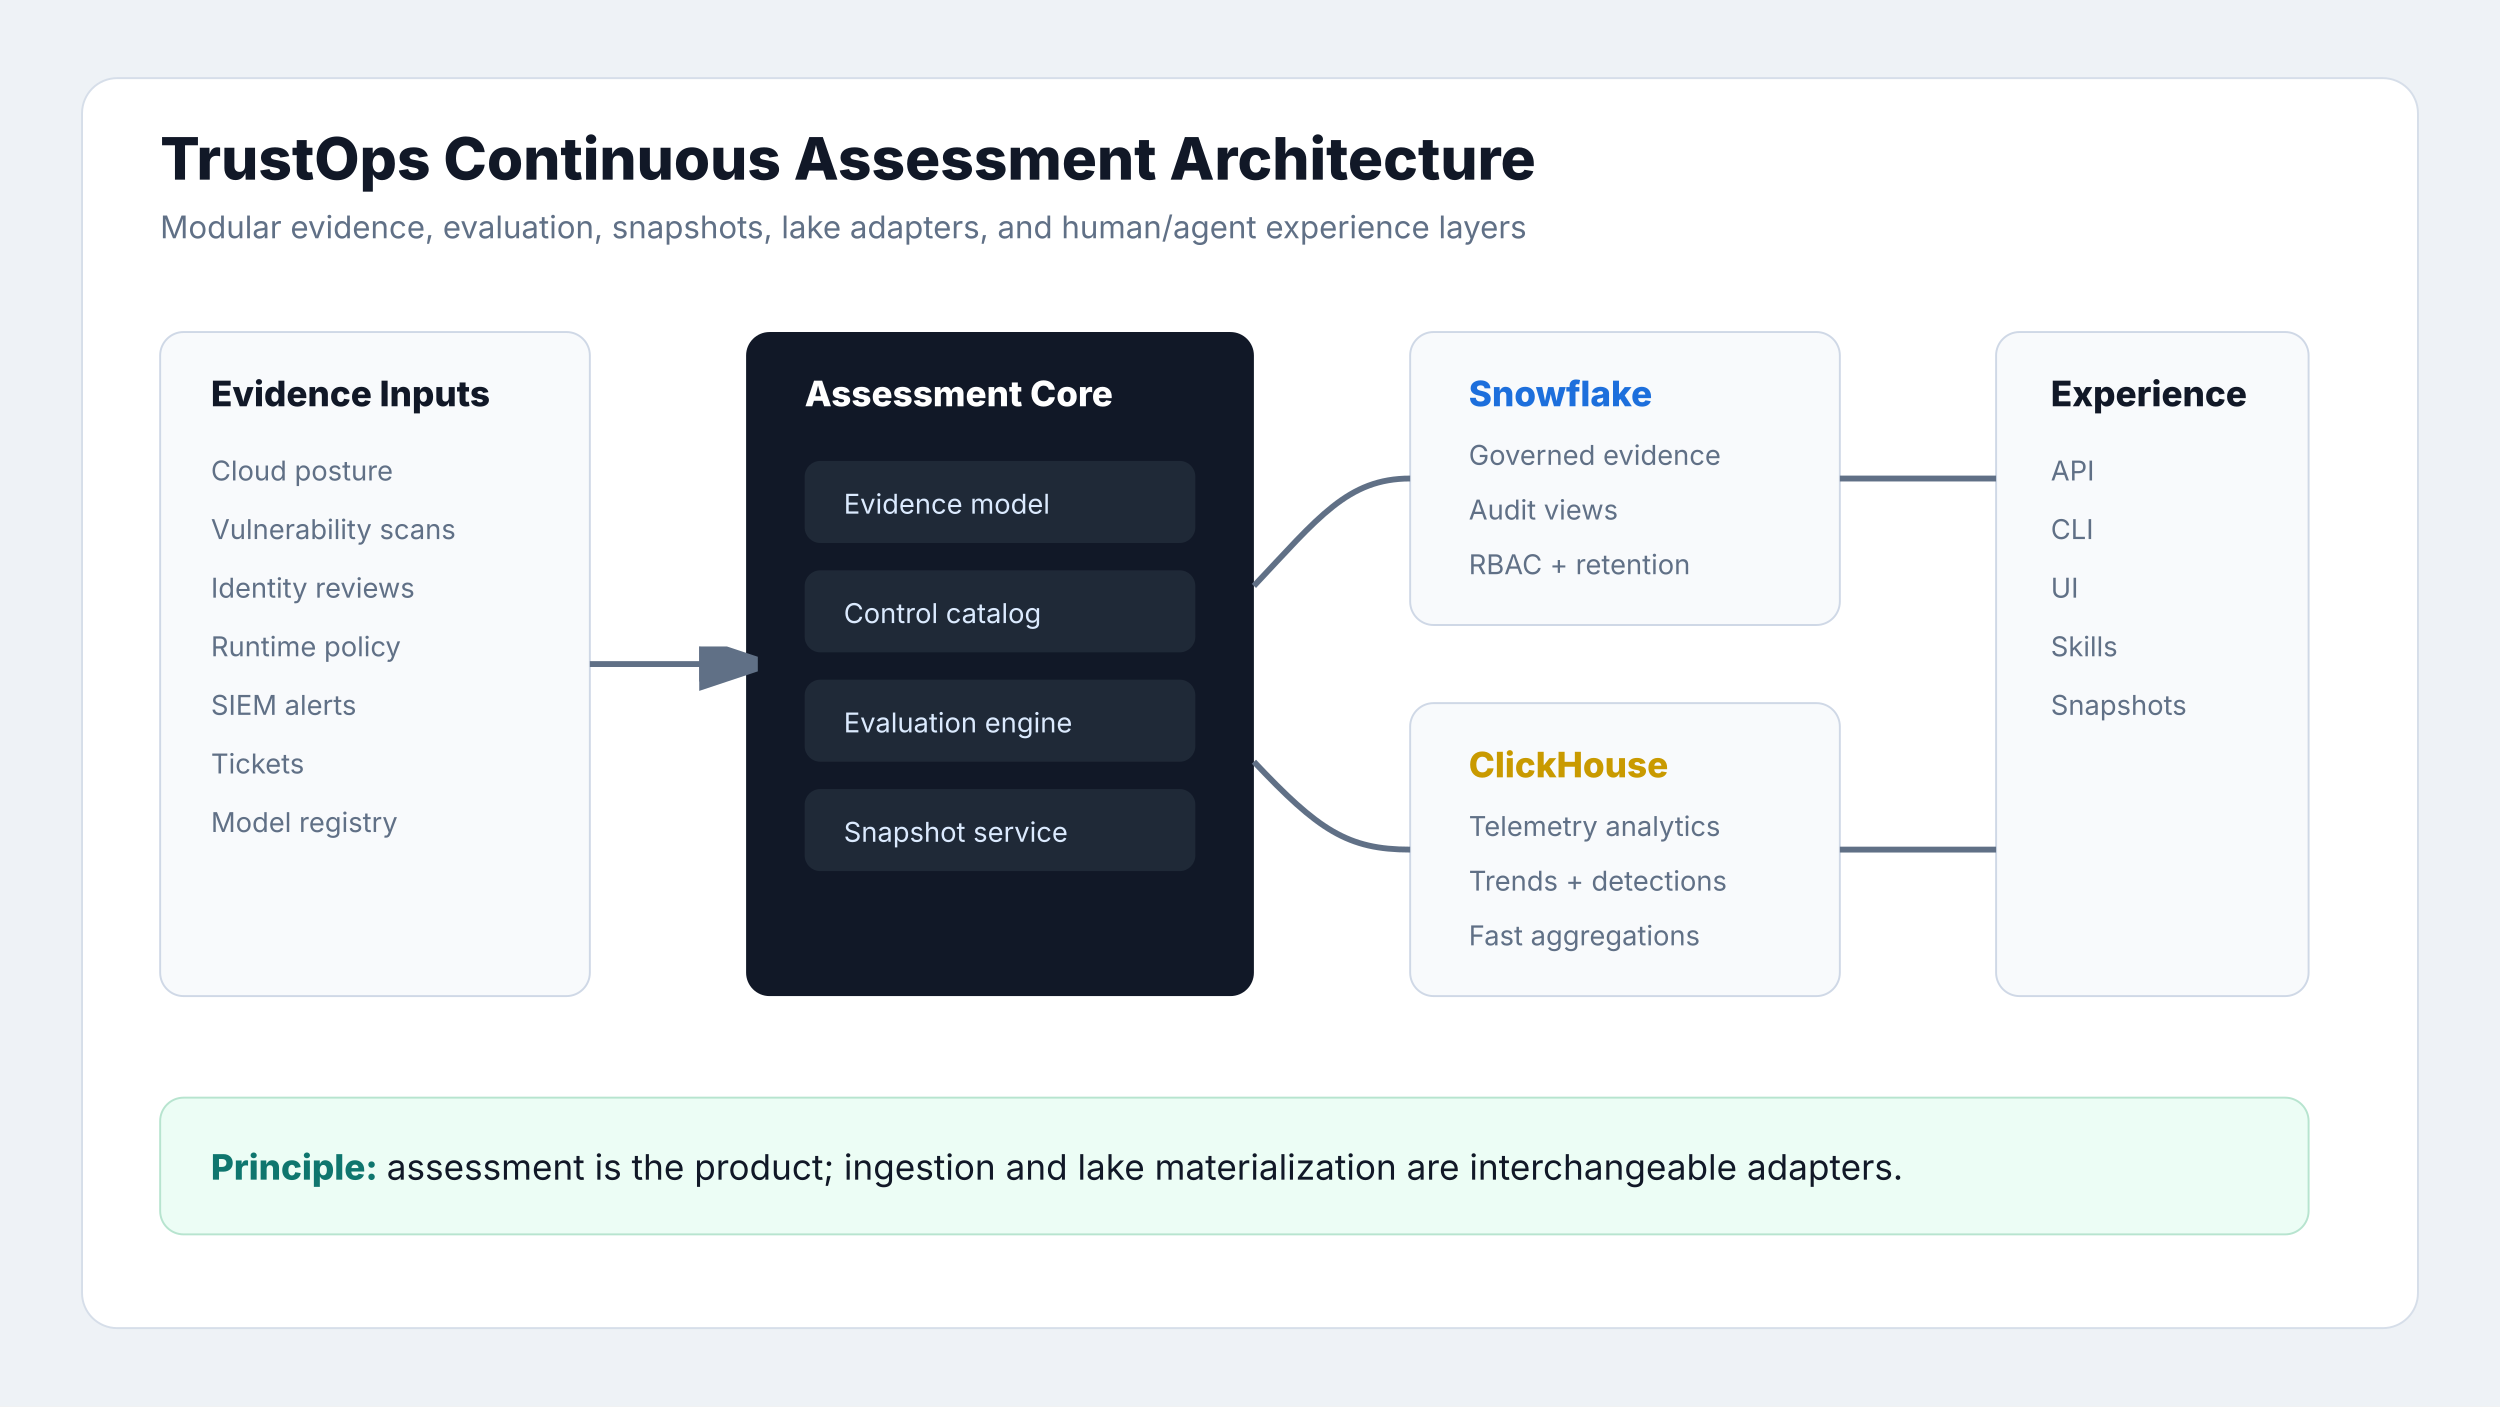
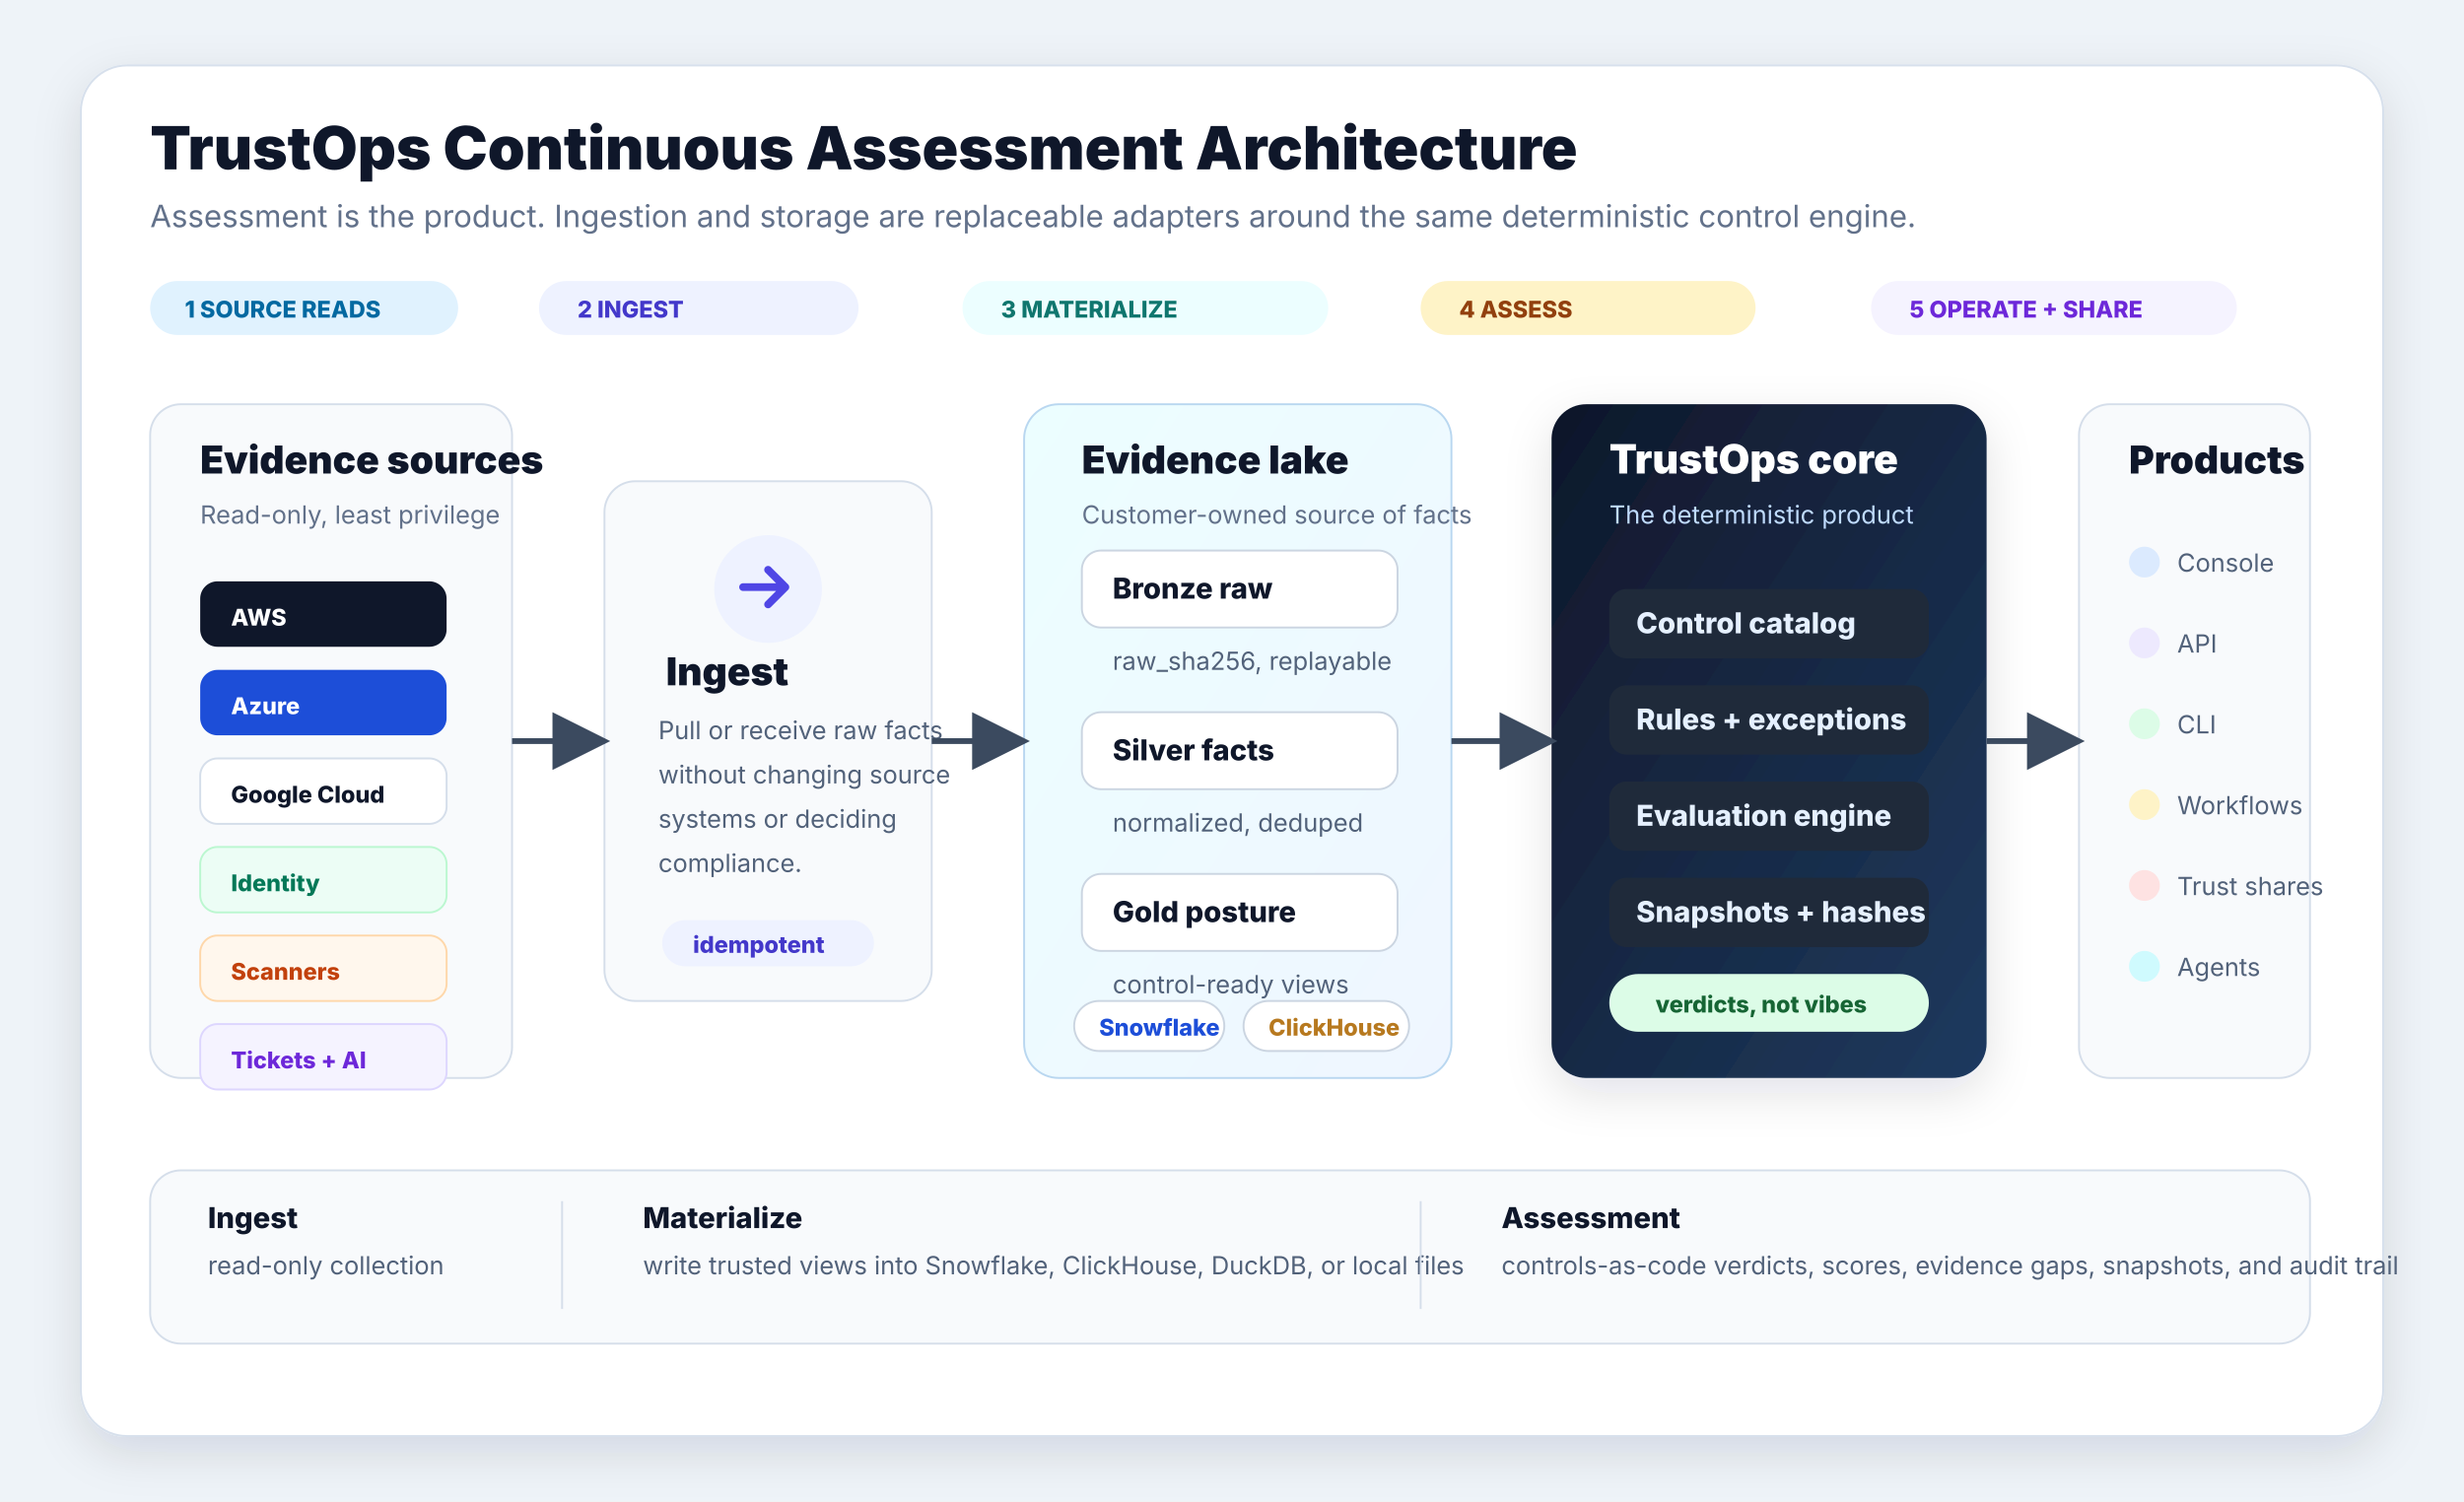
- <svg xmlns="http://www.w3.org/2000/svg" width="1280" height="720" viewBox="0 0 1280 720" role="img" aria-labelledby="title desc">
-   <rect width="1280" height="720" rx="0" fill="#eef2f6" />
-   <rect x="42" y="40" width="1196" height="640" rx="18" fill="#ffffff" stroke="#d6dee9" />
-   <text x="82" y="92" font-family="Inter, Arial, sans-serif" font-size="30" font-weight="800" fill="#111827">TrustOps Continuous Assessment Architecture</text>
-   <text x="82" y="122" font-family="Inter, Arial, sans-serif" font-size="16" fill="#607086">Modular evidence, evaluation, snapshots, lake adapters, and human/agent experience layers</text>
-   <g font-family="Inter, Arial, sans-serif">
-     <rect x="82" y="170" width="220" height="340" rx="12" fill="#f8fafc" stroke="#cfd8e6" />
-     <text x="108" y="208" font-size="18" font-weight="800" fill="#111827">Evidence Inputs</text>
-     <text x="108" y="246" font-size="14" fill="#607086">Cloud posture</text>
-     <text x="108" y="276" font-size="14" fill="#607086">Vulnerability scans</text>
-     <text x="108" y="306" font-size="14" fill="#607086">Identity reviews</text>
-     <text x="108" y="336" font-size="14" fill="#607086">Runtime policy</text>
-     <text x="108" y="366" font-size="14" fill="#607086">SIEM alerts</text>
-     <text x="108" y="396" font-size="14" fill="#607086">Tickets</text>
-     <text x="108" y="426" font-size="14" fill="#607086">Model registry</text>
-     <rect x="382" y="170" width="260" height="340" rx="12" fill="#111827" />
-     <text x="412" y="208" font-size="18" font-weight="800" fill="#ffffff">Assessment Core</text>
-     <rect x="412" y="236" width="200" height="42" rx="8" fill="#1f2937" />
-     <text x="432" y="263" font-size="14" fill="#dbeafe">Evidence model</text>
-     <rect x="412" y="292" width="200" height="42" rx="8" fill="#1f2937" />
-     <text x="432" y="319" font-size="14" fill="#dbeafe">Control catalog</text>
-     <rect x="412" y="348" width="200" height="42" rx="8" fill="#1f2937" />
-     <text x="432" y="375" font-size="14" fill="#dbeafe">Evaluation engine</text>
-     <rect x="412" y="404" width="200" height="42" rx="8" fill="#1f2937" />
-     <text x="432" y="431" font-size="14" fill="#dbeafe">Snapshot service</text>
-     <rect x="722" y="170" width="220" height="150" rx="12" fill="#f8fafc" stroke="#cfd8e6" />
-     <text x="752" y="208" font-size="18" font-weight="800" fill="#1d6fdc">Snowflake</text>
-     <text x="752" y="238" font-size="14" fill="#607086">Governed evidence</text>
-     <text x="752" y="266" font-size="14" fill="#607086">Audit views</text>
-     <text x="752" y="294" font-size="14" fill="#607086">RBAC + retention</text>
-     <rect x="722" y="360" width="220" height="150" rx="12" fill="#f8fafc" stroke="#cfd8e6" />
-     <text x="752" y="398" font-size="18" font-weight="800" fill="#c99a00">ClickHouse</text>
-     <text x="752" y="428" font-size="14" fill="#607086">Telemetry analytics</text>
-     <text x="752" y="456" font-size="14" fill="#607086">Trends + detections</text>
-     <text x="752" y="484" font-size="14" fill="#607086">Fast aggregations</text>
-     <rect x="1022" y="170" width="160" height="340" rx="12" fill="#f8fafc" stroke="#cfd8e6" />
-     <text x="1050" y="208" font-size="18" font-weight="800" fill="#111827">Experience</text>
-     <text x="1050" y="246" font-size="14" fill="#607086">API</text>
-     <text x="1050" y="276" font-size="14" fill="#607086">CLI</text>
-     <text x="1050" y="306" font-size="14" fill="#607086">UI</text>
-     <text x="1050" y="336" font-size="14" fill="#607086">Skills</text>
-     <text x="1050" y="366" font-size="14" fill="#607086">Snapshots</text>
+ <svg xmlns="http://www.w3.org/2000/svg" width="1280" height="780" viewBox="0 0 1280 780" role="img" aria-labelledby="title desc">
+   <defs>
+     <marker id="arrow" markerWidth="12" markerHeight="12" refX="10" refY="6" orient="auto" markerUnits="strokeWidth">
+       <path d="M1,1 L11,6 L1,11 z" fill="#3b4a5f" />
+     </marker>
+     <linearGradient id="core" x1="0" y1="0" x2="1" y2="1">
+       <stop offset="0" stop-color="#0f172a" />
+       <stop offset="1" stop-color="#1e3a5f" />
+     </linearGradient>
+     <linearGradient id="lake" x1="0" y1="0" x2="1" y2="1">
+       <stop offset="0" stop-color="#ecfeff" />
+       <stop offset="1" stop-color="#eff6ff" />
+     </linearGradient>
+     <filter id="softShadow" x="-20%" y="-20%" width="140%" height="140%">
+       <feDropShadow dx="0" dy="8" stdDeviation="12" flood-color="#0f172a" flood-opacity="0.12" />
+     </filter>
+     <style>
+       .label { font-family: Inter, Arial, sans-serif; fill: #0f172a; }
+       .muted { font-family: Inter, Arial, sans-serif; fill: #62718a; }
+       .tiny { font-family: Inter, Arial, sans-serif; fill: #62718a; font-size: 12px; }
+       .pill { font-family: Inter, Arial, sans-serif; font-size: 12px; font-weight: 800; }
+       .smallTitle { font-family: Inter, Arial, sans-serif; font-size: 15px; font-weight: 800; fill: #0f172a; }
+       .smallText { font-family: Inter, Arial, sans-serif; font-size: 13px; fill: #52627a; }
+     </style>
+   </defs>
+   <rect width="1280" height="780" fill="#eef3f8" />
+   <rect x="42" y="34" width="1196" height="712" rx="24" fill="#ffffff" stroke="#d7e0ec" filter="url(#softShadow)" />
+   <g class="label">
+     <text x="78" y="88" font-size="31" font-weight="850">TrustOps Continuous Assessment Architecture</text>
+     <text x="78" y="118" class="muted" font-size="16">Assessment is the product. Ingestion and storage are replaceable adapters around the same deterministic control engine.</text>
  </g>
-   <g stroke="#607086" stroke-width="3" fill="none" marker-end="url(#arrow)">
-     <defs>
-       <marker id="arrow" markerWidth="10" markerHeight="10" refX="8" refY="3" orient="auto" markerUnits="strokeWidth">
-         <path d="M0,0 L0,6 L9,3 z" fill="#607086" />
-       </marker>
-     </defs>
-     <path d="M302 340 C330 340 348 340 382 340" />
-     <path d="M642 300 C675 265 690 245 722 245" />
-     <path d="M642 390 C675 425 690 435 722 435" />
-     <path d="M942 245 C975 245 990 245 1022 245" />
-     <path d="M942 435 C975 435 990 435 1022 435" />
+   <g class="label" font-size="12" font-weight="800">
+     <rect x="78" y="146" width="160" height="28" rx="14" fill="#e0f2fe" />
+     <text x="96" y="165" fill="#0369a1">1 SOURCE READS</text>
+     <rect x="280" y="146" width="166" height="28" rx="14" fill="#eef2ff" />
+     <text x="300" y="165" fill="#4338ca">2 INGEST</text>
+     <rect x="500" y="146" width="190" height="28" rx="14" fill="#ecfeff" />
+     <text x="520" y="165" fill="#0f766e">3 MATERIALIZE</text>
+     <rect x="738" y="146" width="174" height="28" rx="14" fill="#fef3c7" />
+     <text x="758" y="165" fill="#92400e">4 ASSESS</text>
+     <rect x="972" y="146" width="190" height="28" rx="14" fill="#f5f3ff" />
+     <text x="992" y="165" fill="#6d28d9">5 OPERATE + SHARE</text>
  </g>
-   <rect x="82" y="562" width="1100" height="70" rx="12" fill="#ecfdf5" stroke="#b7e4cf" />
-   <text x="108" y="604" font-family="Inter, Arial, sans-serif" font-size="18" font-weight="800" fill="#0f766e">Principle:</text>
-   <text x="198" y="604" font-family="Inter, Arial, sans-serif" font-size="18" fill="#111827">assessment is the product; ingestion and lake materialization are interchangeable adapters.</text>
+   <g>
+     <rect x="78" y="210" width="188" height="350" rx="16" fill="#f8fafc" stroke="#d5deea" />
+     <text x="104" y="246" class="label" font-size="20" font-weight="850">Evidence sources</text>
+     <text x="104" y="272" class="muted" font-size="13">Read-only, least privilege</text>
+     <g transform="translate(104,302)">
+       <rect width="128" height="34" rx="9" fill="#0f172a" />
+       <text x="16" y="23" fill="#ffffff" class="pill">AWS</text>
+       <rect y="46" width="128" height="34" rx="9" fill="#1d4ed8" />
+       <text x="16" y="69" fill="#ffffff" class="pill">Azure</text>
+       <rect y="92" width="128" height="34" rx="9" fill="#ffffff" stroke="#d5deea" />
+       <text x="16" y="115" fill="#0f172a" class="pill">Google Cloud</text>
+       <rect y="138" width="128" height="34" rx="9" fill="#ecfdf5" stroke="#bbf7d0" />
+       <text x="16" y="161" fill="#047857" class="pill">Identity</text>
+       <rect y="184" width="128" height="34" rx="9" fill="#fff7ed" stroke="#fed7aa" />
+       <text x="16" y="207" fill="#c2410c" class="pill">Scanners</text>
+       <rect y="230" width="128" height="34" rx="9" fill="#f5f3ff" stroke="#ddd6fe" />
+       <text x="16" y="253" fill="#6d28d9" class="pill">Tickets + AI</text>
+     </g>
+   </g>
+   <g>
+     <rect x="314" y="250" width="170" height="270" rx="16" fill="#f8fafc" stroke="#d5deea" />
+     <circle cx="399" cy="306" r="28" fill="#eef2ff" />
+     <path d="M386 305 h22 m-9 -9 9 9 -9 9" stroke="#4f46e5" stroke-width="4" fill="none" stroke-linecap="round" stroke-linejoin="round" />
+     <text x="346" y="356" class="label" font-size="20" font-weight="850">Ingest</text>
+     <text x="342" y="384" class="smallText">Pull or receive raw facts</text>
+     <text x="342" y="407" class="smallText">without changing source</text>
+     <text x="342" y="430" class="smallText">systems or deciding</text>
+     <text x="342" y="453" class="smallText">compliance.</text>
+     <rect x="344" y="478" width="110" height="24" rx="12" fill="#eef2ff" />
+     <text x="360" y="495" class="pill" fill="#4338ca">idempotent</text>
+   </g>
+   <g>
+     <rect x="532" y="210" width="222" height="350" rx="18" fill="url(#lake)" stroke="#b9d7f0" />
+     <text x="562" y="246" class="label" font-size="20" font-weight="850">Evidence lake</text>
+     <text x="562" y="272" class="muted" font-size="13">Customer-owned source of facts</text>
+     <g transform="translate(562,286)">
+       <rect width="164" height="40" rx="10" fill="#ffffff" stroke="#cbd5e1" />
+       <text x="16" y="25" class="smallTitle">Bronze raw</text>
+       <text x="16" y="62" class="smallText">raw_sha256, replayable</text>
+       <rect y="84" width="164" height="40" rx="10" fill="#ffffff" stroke="#cbd5e1" />
+       <text x="16" y="109" class="smallTitle">Silver facts</text>
+       <text x="16" y="146" class="smallText">normalized, deduped</text>
+       <rect y="168" width="164" height="40" rx="10" fill="#ffffff" stroke="#cbd5e1" />
+       <text x="16" y="193" class="smallTitle">Gold posture</text>
+       <text x="16" y="230" class="smallText">control-ready views</text>
+     </g>
+     <g transform="translate(558,520)">
+       <rect x="0" y="0" width="78" height="26" rx="13" fill="#ffffff" stroke="#cbd5e1" />
+       <text x="13" y="18" class="pill" fill="#1d4ed8">Snowflake</text>
+       <rect x="88" y="0" width="86" height="26" rx="13" fill="#ffffff" stroke="#cbd5e1" />
+       <text x="101" y="18" class="pill" fill="#b7791f">ClickHouse</text>
+     </g>
+   </g>
+   <g>
+     <rect x="806" y="210" width="226" height="350" rx="18" fill="url(#core)" filter="url(#softShadow)" />
+     <text x="836" y="246" fill="#ffffff" font-family="Inter, Arial, sans-serif" font-size="21" font-weight="850">TrustOps core</text>
+     <text x="836" y="272" fill="#bfdbfe" font-family="Inter, Arial, sans-serif" font-size="13">The deterministic product</text>
+     <g transform="translate(836,306)">
+       <rect width="166" height="36" rx="9" fill="#1f2a3a" />
+       <text x="14" y="23" fill="#e5f0ff" font-family="Inter, Arial, sans-serif" font-size="15" font-weight="800">Control catalog</text>
+       <rect y="50" width="166" height="36" rx="9" fill="#1f2a3a" />
+       <text x="14" y="73" fill="#e5f0ff" font-family="Inter, Arial, sans-serif" font-size="15" font-weight="800">Rules + exceptions</text>
+       <rect y="100" width="166" height="36" rx="9" fill="#1f2a3a" />
+       <text x="14" y="123" fill="#e5f0ff" font-family="Inter, Arial, sans-serif" font-size="15" font-weight="800">Evaluation engine</text>
+       <rect y="150" width="166" height="36" rx="9" fill="#1f2a3a" />
+       <text x="14" y="173" fill="#e5f0ff" font-family="Inter, Arial, sans-serif" font-size="15" font-weight="800">Snapshots + hashes</text>
+     </g>
+     <rect x="836" y="506" width="166" height="30" rx="15" fill="#dcfce7" />
+     <text x="860" y="526" class="pill" fill="#166534">verdicts, not vibes</text>
+   </g>
+   <g>
+     <rect x="1080" y="210" width="120" height="350" rx="16" fill="#f8fafc" stroke="#d5deea" />
+     <text x="1106" y="246" class="label" font-size="20" font-weight="850">Products</text>
+     <g transform="translate(1105,292)" class="smallText">
+       <circle cx="9" cy="0" r="8" fill="#dbeafe" />
+       <text x="26" y="5">Console</text>
+       <circle cx="9" cy="42" r="8" fill="#ede9fe" />
+       <text x="26" y="47">API</text>
+       <circle cx="9" cy="84" r="8" fill="#dcfce7" />
+       <text x="26" y="89">CLI</text>
+       <circle cx="9" cy="126" r="8" fill="#fef3c7" />
+       <text x="26" y="131">Workflows</text>
+       <circle cx="9" cy="168" r="8" fill="#fee2e2" />
+       <text x="26" y="173">Trust shares</text>
+       <circle cx="9" cy="210" r="8" fill="#cffafe" />
+       <text x="26" y="215">Agents</text>
+     </g>
+   </g>
+   <g stroke="#3b4a5f" stroke-width="3" fill="none" marker-end="url(#arrow)">
+     <path d="M266 385 H314" />
+     <path d="M484 385 H532" />
+     <path d="M754 385 H806" />
+     <path d="M1032 385 H1080" />
+   </g>
+   <g>
+     <rect x="78" y="608" width="1122" height="90" rx="16" fill="#f8fafc" stroke="#d5deea" />
+     <g transform="translate(108,638)">
+       <text class="smallTitle" x="0" y="0">Ingest</text>
+       <text class="smallText" x="0" y="24">read-only collection</text>
+       <line x1="184" y1="-14" x2="184" y2="42" stroke="#d5deea" />
+       <text class="smallTitle" x="226" y="0">Materialize</text>
+       <text class="smallText" x="226" y="24">write trusted views into Snowflake, ClickHouse, DuckDB, or local files</text>
+       <line x1="630" y1="-14" x2="630" y2="42" stroke="#d5deea" />
+       <text class="smallTitle" x="672" y="0">Assessment</text>
+       <text class="smallText" x="672" y="24">controls-as-code verdicts, scores, evidence gaps, snapshots, and audit trail</text>
+     </g>
+   </g>
</svg>
